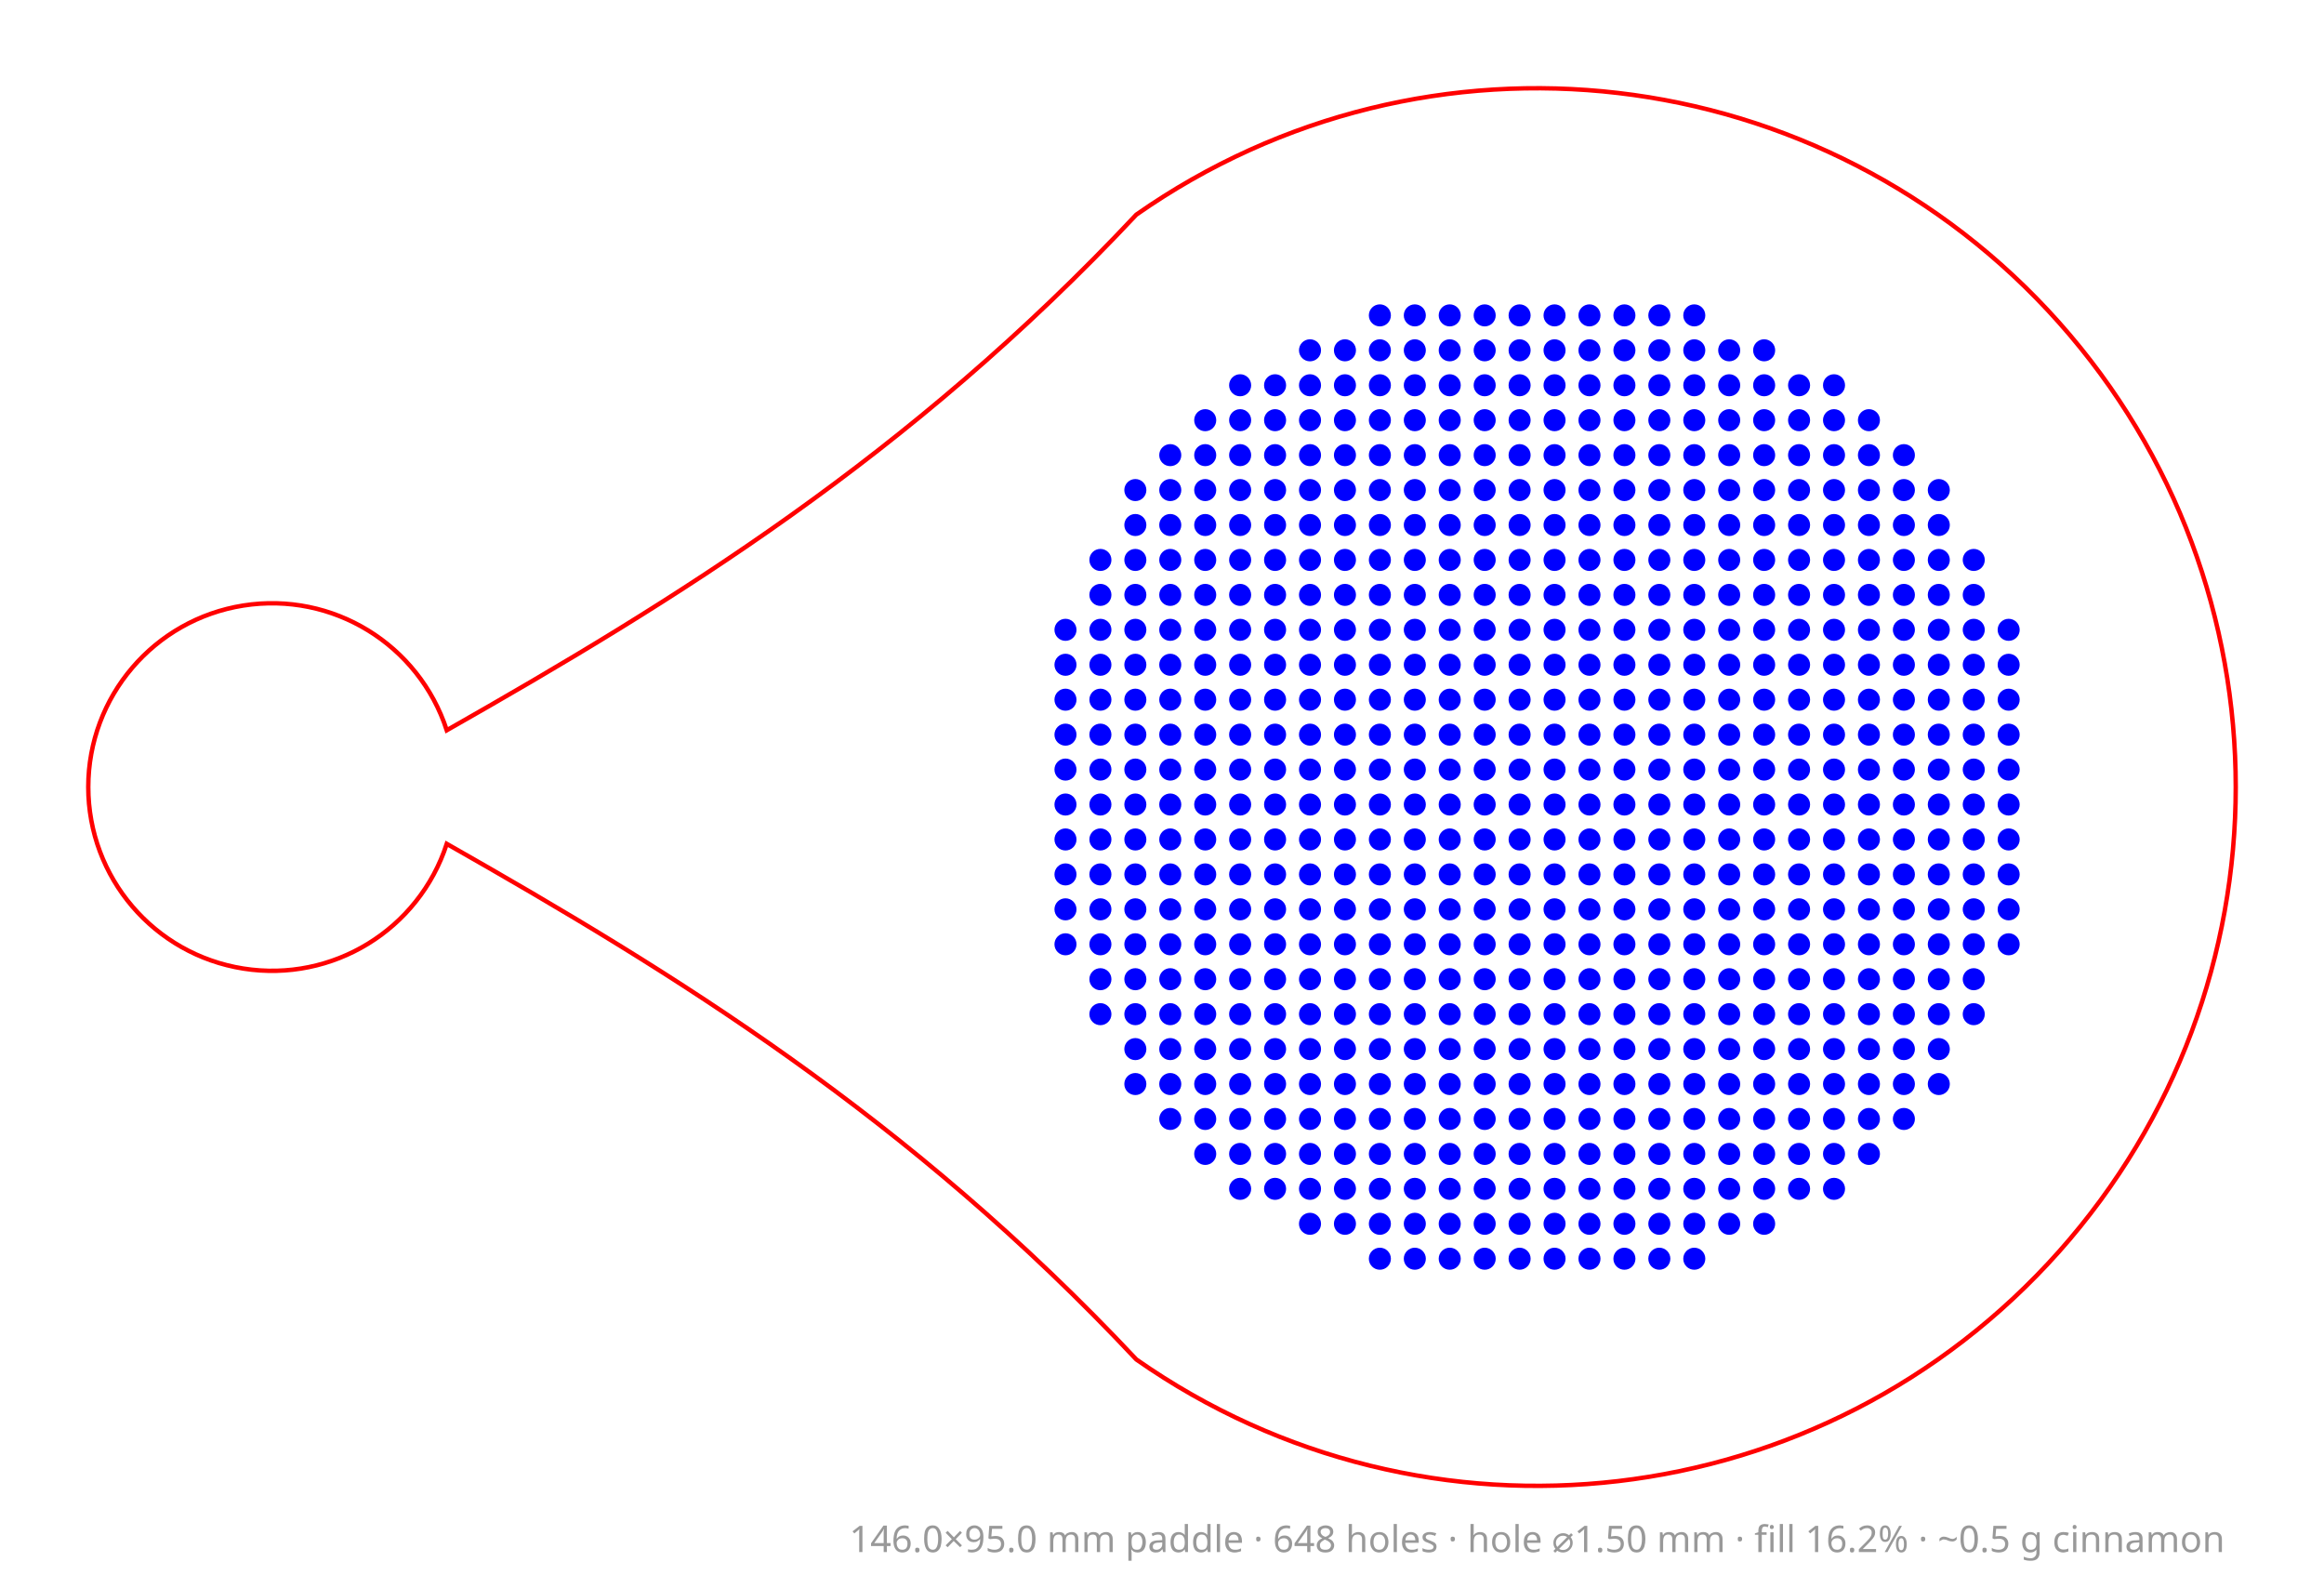
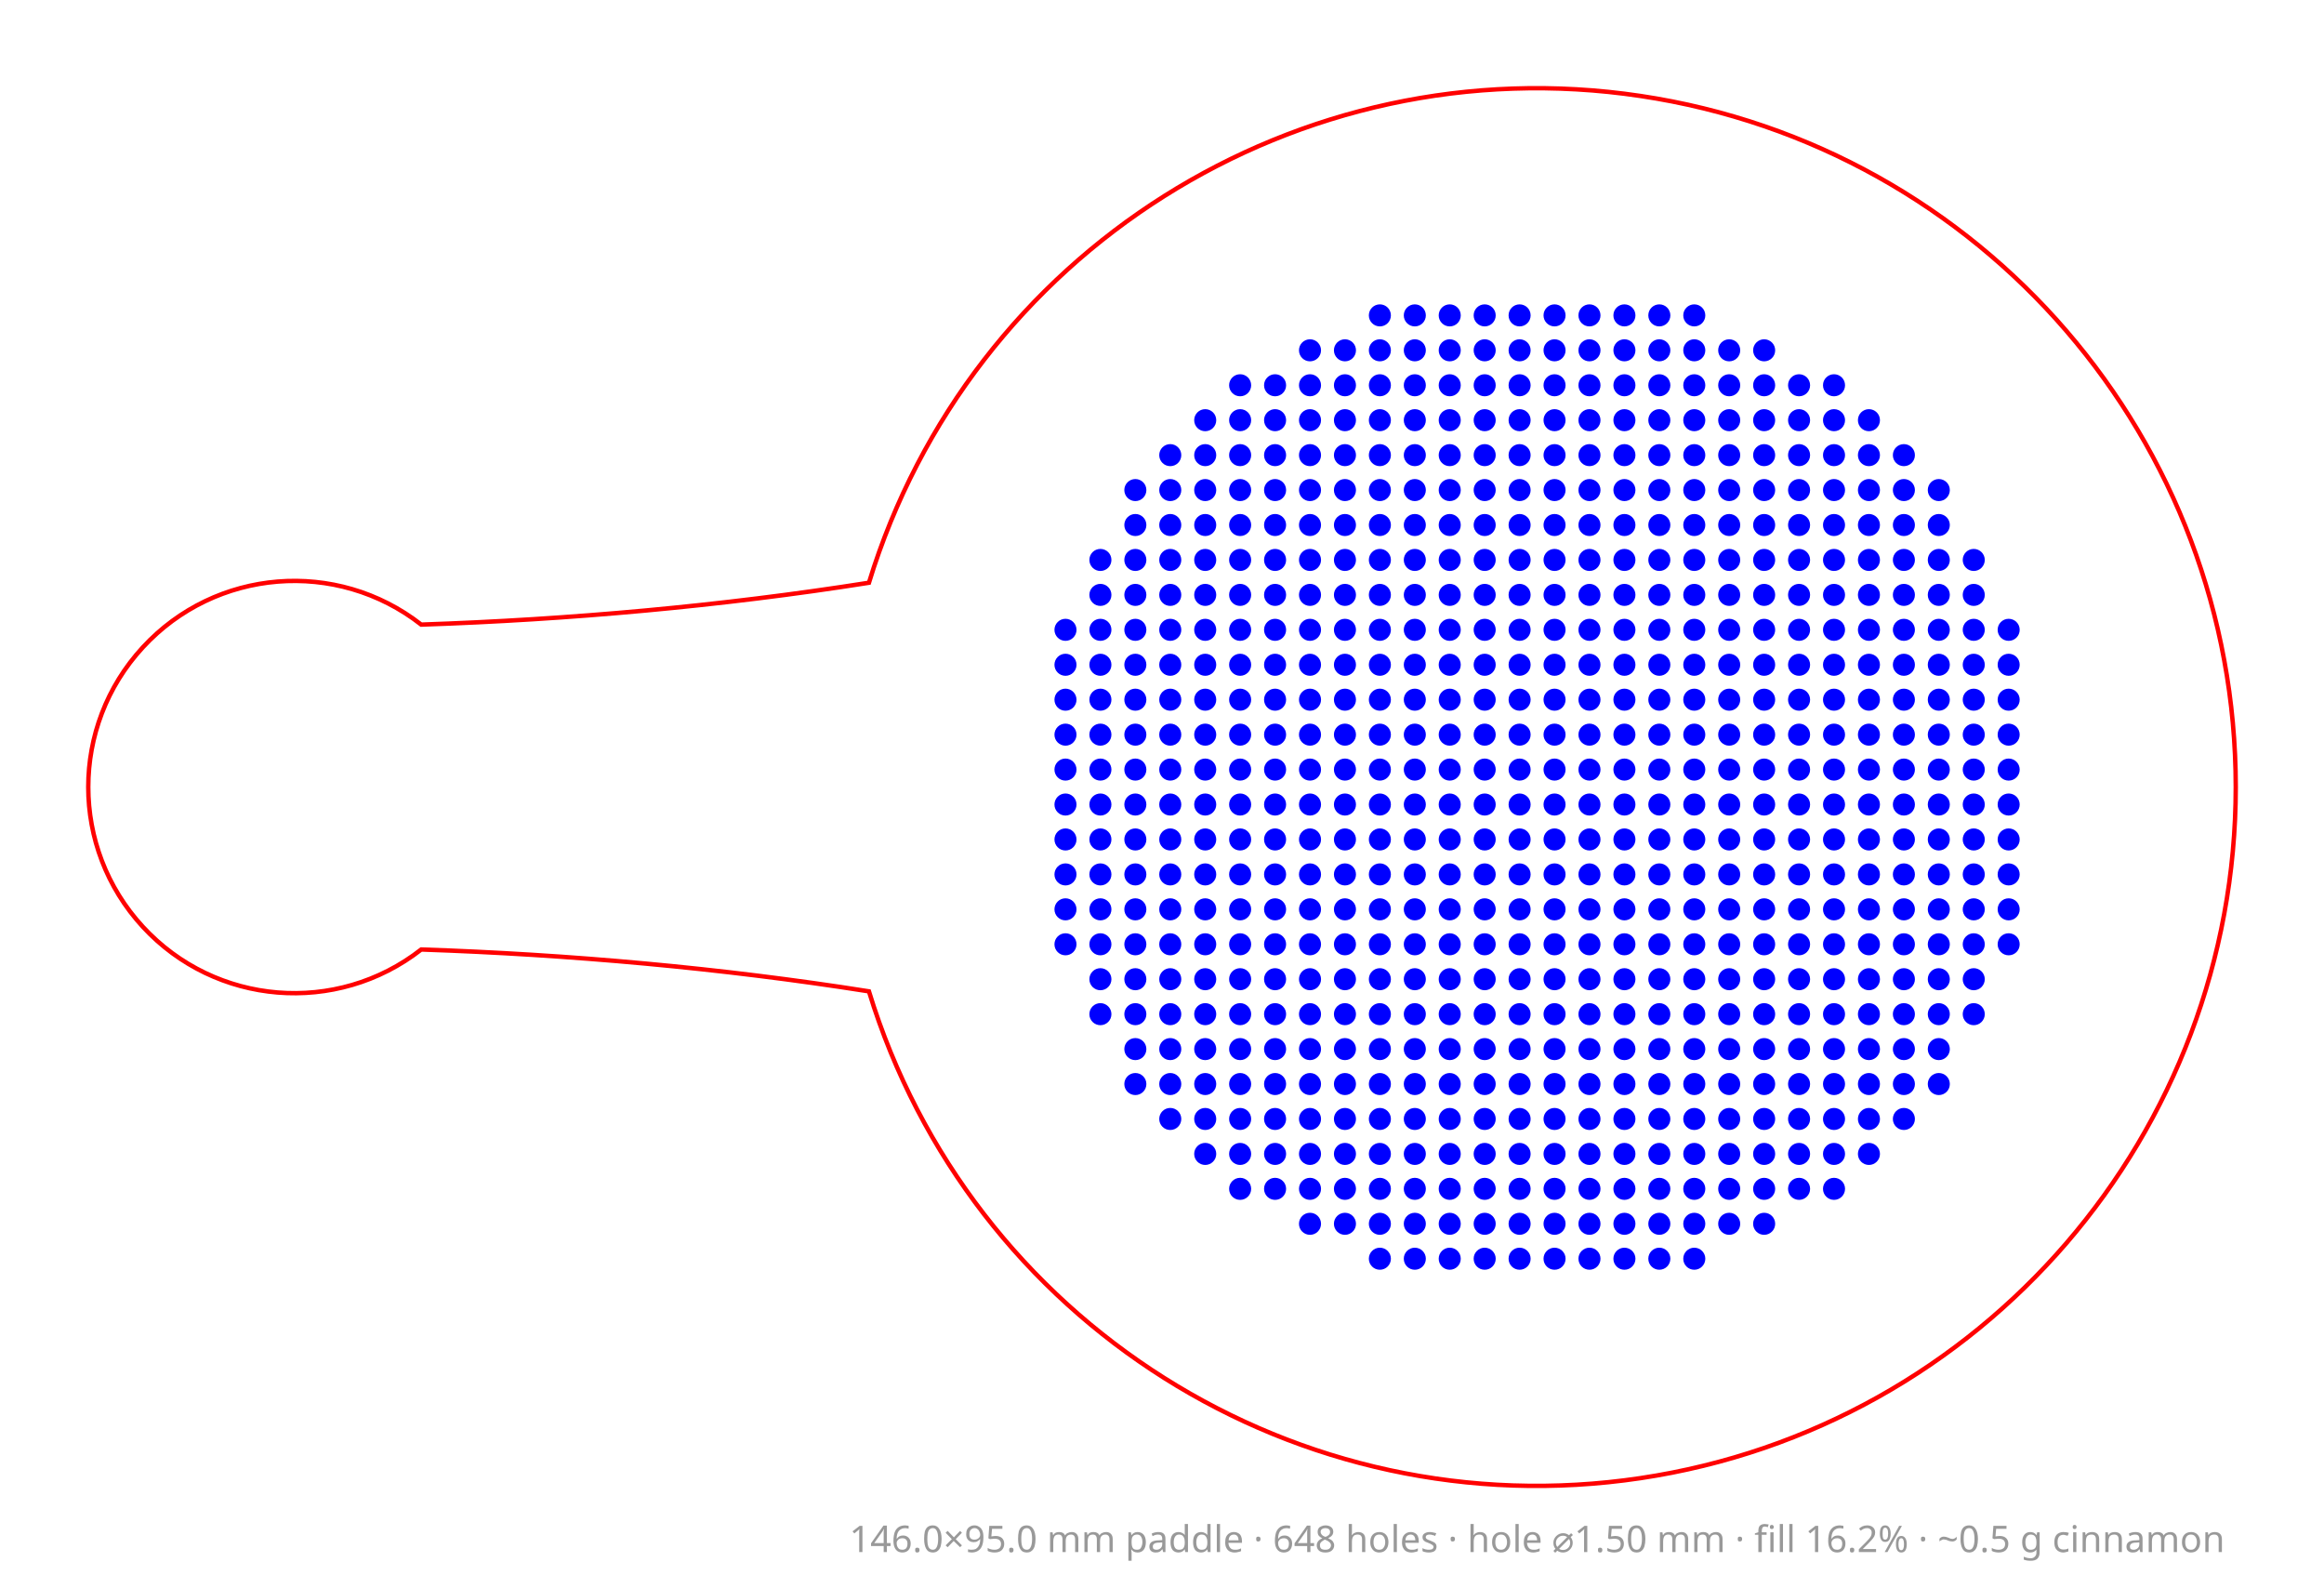
<svg xmlns="http://www.w3.org/2000/svg" width="158.0mm" height="107.0mm" viewBox="0 0 158.0 107.0">
-   <path d="M 30.374 49.640 C 45.844 40.850, 61.784 31.078, 77.255 14.590 A 47.500 47.500 0 1 1 77.255 92.410 C 61.784 75.922, 45.844 66.150, 30.374 57.360 A 12.492 12.492 0 1 1 30.374 49.640 Z" fill="none" stroke="#ff0000" stroke-width="0.3" />
+   <path d="M 28.639 42.458 C 38.683 42.118, 49.032 41.199, 59.076 39.612 A 47.500 47.500 0 1 1 59.076 67.388 C 49.032 65.801, 38.683 64.882, 28.639 64.542 A 14.012 14.012 0 1 1 28.639 42.458 Z" fill="none" stroke="#ff0000" stroke-width="0.3" />
  <g fill="#0000ff" stroke="none">
    <circle cx="93.812" cy="21.438" r="0.75" />
    <circle cx="96.188" cy="21.438" r="0.75" />
    <circle cx="98.562" cy="21.438" r="0.75" />
    <circle cx="100.938" cy="21.438" r="0.75" />
    <circle cx="103.312" cy="21.438" r="0.75" />
    <circle cx="105.688" cy="21.438" r="0.75" />
    <circle cx="108.062" cy="21.438" r="0.75" />
    <circle cx="110.438" cy="21.438" r="0.75" />
    <circle cx="112.812" cy="21.438" r="0.75" />
    <circle cx="115.188" cy="21.438" r="0.75" />
    <circle cx="89.062" cy="23.812" r="0.75" />
    <circle cx="91.438" cy="23.812" r="0.75" />
    <circle cx="93.812" cy="23.812" r="0.75" />
    <circle cx="96.188" cy="23.812" r="0.75" />
    <circle cx="98.562" cy="23.812" r="0.75" />
    <circle cx="100.938" cy="23.812" r="0.75" />
    <circle cx="103.312" cy="23.812" r="0.75" />
    <circle cx="105.688" cy="23.812" r="0.75" />
    <circle cx="108.062" cy="23.812" r="0.75" />
    <circle cx="110.438" cy="23.812" r="0.75" />
    <circle cx="112.812" cy="23.812" r="0.75" />
    <circle cx="115.188" cy="23.812" r="0.75" />
    <circle cx="117.562" cy="23.812" r="0.75" />
    <circle cx="119.938" cy="23.812" r="0.75" />
    <circle cx="84.312" cy="26.188" r="0.75" />
    <circle cx="86.688" cy="26.188" r="0.75" />
    <circle cx="89.062" cy="26.188" r="0.75" />
    <circle cx="91.438" cy="26.188" r="0.75" />
    <circle cx="93.812" cy="26.188" r="0.75" />
    <circle cx="96.188" cy="26.188" r="0.75" />
    <circle cx="98.562" cy="26.188" r="0.75" />
    <circle cx="100.938" cy="26.188" r="0.75" />
    <circle cx="103.312" cy="26.188" r="0.75" />
    <circle cx="105.688" cy="26.188" r="0.75" />
    <circle cx="108.062" cy="26.188" r="0.75" />
    <circle cx="110.438" cy="26.188" r="0.75" />
    <circle cx="112.812" cy="26.188" r="0.75" />
    <circle cx="115.188" cy="26.188" r="0.75" />
    <circle cx="117.562" cy="26.188" r="0.75" />
    <circle cx="119.938" cy="26.188" r="0.75" />
    <circle cx="122.312" cy="26.188" r="0.75" />
    <circle cx="124.688" cy="26.188" r="0.75" />
    <circle cx="81.938" cy="28.562" r="0.75" />
    <circle cx="84.312" cy="28.562" r="0.75" />
    <circle cx="86.688" cy="28.562" r="0.75" />
    <circle cx="89.062" cy="28.562" r="0.75" />
    <circle cx="91.438" cy="28.562" r="0.75" />
    <circle cx="93.812" cy="28.562" r="0.75" />
    <circle cx="96.188" cy="28.562" r="0.75" />
    <circle cx="98.562" cy="28.562" r="0.75" />
    <circle cx="100.938" cy="28.562" r="0.75" />
    <circle cx="103.312" cy="28.562" r="0.75" />
    <circle cx="105.688" cy="28.562" r="0.75" />
    <circle cx="108.062" cy="28.562" r="0.75" />
    <circle cx="110.438" cy="28.562" r="0.75" />
    <circle cx="112.812" cy="28.562" r="0.75" />
    <circle cx="115.188" cy="28.562" r="0.75" />
    <circle cx="117.562" cy="28.562" r="0.75" />
    <circle cx="119.938" cy="28.562" r="0.75" />
    <circle cx="122.312" cy="28.562" r="0.75" />
    <circle cx="124.688" cy="28.562" r="0.75" />
    <circle cx="127.062" cy="28.562" r="0.75" />
    <circle cx="79.562" cy="30.938" r="0.75" />
    <circle cx="81.938" cy="30.938" r="0.75" />
    <circle cx="84.312" cy="30.938" r="0.75" />
    <circle cx="86.688" cy="30.938" r="0.75" />
    <circle cx="89.062" cy="30.938" r="0.75" />
    <circle cx="91.438" cy="30.938" r="0.75" />
    <circle cx="93.812" cy="30.938" r="0.75" />
    <circle cx="96.188" cy="30.938" r="0.75" />
    <circle cx="98.562" cy="30.938" r="0.75" />
    <circle cx="100.938" cy="30.938" r="0.75" />
    <circle cx="103.312" cy="30.938" r="0.75" />
    <circle cx="105.688" cy="30.938" r="0.75" />
    <circle cx="108.062" cy="30.938" r="0.75" />
    <circle cx="110.438" cy="30.938" r="0.75" />
    <circle cx="112.812" cy="30.938" r="0.75" />
    <circle cx="115.188" cy="30.938" r="0.75" />
    <circle cx="117.562" cy="30.938" r="0.75" />
    <circle cx="119.938" cy="30.938" r="0.75" />
    <circle cx="122.312" cy="30.938" r="0.75" />
    <circle cx="124.688" cy="30.938" r="0.75" />
    <circle cx="127.062" cy="30.938" r="0.75" />
    <circle cx="129.438" cy="30.938" r="0.75" />
    <circle cx="77.188" cy="33.312" r="0.75" />
    <circle cx="79.562" cy="33.312" r="0.75" />
    <circle cx="81.938" cy="33.312" r="0.75" />
    <circle cx="84.312" cy="33.312" r="0.75" />
    <circle cx="86.688" cy="33.312" r="0.75" />
    <circle cx="89.062" cy="33.312" r="0.75" />
    <circle cx="91.438" cy="33.312" r="0.75" />
    <circle cx="93.812" cy="33.312" r="0.75" />
    <circle cx="96.188" cy="33.312" r="0.75" />
    <circle cx="98.562" cy="33.312" r="0.75" />
    <circle cx="100.938" cy="33.312" r="0.75" />
    <circle cx="103.312" cy="33.312" r="0.75" />
    <circle cx="105.688" cy="33.312" r="0.75" />
    <circle cx="108.062" cy="33.312" r="0.75" />
    <circle cx="110.438" cy="33.312" r="0.75" />
    <circle cx="112.812" cy="33.312" r="0.75" />
    <circle cx="115.188" cy="33.312" r="0.75" />
    <circle cx="117.562" cy="33.312" r="0.75" />
    <circle cx="119.938" cy="33.312" r="0.75" />
    <circle cx="122.312" cy="33.312" r="0.75" />
    <circle cx="124.688" cy="33.312" r="0.75" />
    <circle cx="127.062" cy="33.312" r="0.75" />
    <circle cx="129.438" cy="33.312" r="0.75" />
    <circle cx="131.812" cy="33.312" r="0.75" />
    <circle cx="77.188" cy="35.688" r="0.75" />
    <circle cx="79.562" cy="35.688" r="0.75" />
    <circle cx="81.938" cy="35.688" r="0.75" />
    <circle cx="84.312" cy="35.688" r="0.75" />
    <circle cx="86.688" cy="35.688" r="0.75" />
    <circle cx="89.062" cy="35.688" r="0.75" />
    <circle cx="91.438" cy="35.688" r="0.75" />
    <circle cx="93.812" cy="35.688" r="0.75" />
    <circle cx="96.188" cy="35.688" r="0.75" />
    <circle cx="98.562" cy="35.688" r="0.75" />
    <circle cx="100.938" cy="35.688" r="0.75" />
    <circle cx="103.312" cy="35.688" r="0.75" />
    <circle cx="105.688" cy="35.688" r="0.75" />
    <circle cx="108.062" cy="35.688" r="0.75" />
    <circle cx="110.438" cy="35.688" r="0.75" />
    <circle cx="112.812" cy="35.688" r="0.75" />
    <circle cx="115.188" cy="35.688" r="0.75" />
    <circle cx="117.562" cy="35.688" r="0.75" />
    <circle cx="119.938" cy="35.688" r="0.75" />
    <circle cx="122.312" cy="35.688" r="0.75" />
    <circle cx="124.688" cy="35.688" r="0.75" />
    <circle cx="127.062" cy="35.688" r="0.75" />
    <circle cx="129.438" cy="35.688" r="0.75" />
    <circle cx="131.812" cy="35.688" r="0.75" />
    <circle cx="74.812" cy="38.062" r="0.75" />
    <circle cx="77.188" cy="38.062" r="0.75" />
    <circle cx="79.562" cy="38.062" r="0.75" />
    <circle cx="81.938" cy="38.062" r="0.75" />
    <circle cx="84.312" cy="38.062" r="0.75" />
    <circle cx="86.688" cy="38.062" r="0.75" />
    <circle cx="89.062" cy="38.062" r="0.75" />
    <circle cx="91.438" cy="38.062" r="0.75" />
    <circle cx="93.812" cy="38.062" r="0.75" />
    <circle cx="96.188" cy="38.062" r="0.75" />
    <circle cx="98.562" cy="38.062" r="0.75" />
    <circle cx="100.938" cy="38.062" r="0.75" />
    <circle cx="103.312" cy="38.062" r="0.75" />
    <circle cx="105.688" cy="38.062" r="0.75" />
    <circle cx="108.062" cy="38.062" r="0.75" />
    <circle cx="110.438" cy="38.062" r="0.75" />
    <circle cx="112.812" cy="38.062" r="0.75" />
    <circle cx="115.188" cy="38.062" r="0.75" />
    <circle cx="117.562" cy="38.062" r="0.75" />
    <circle cx="119.938" cy="38.062" r="0.75" />
    <circle cx="122.312" cy="38.062" r="0.75" />
    <circle cx="124.688" cy="38.062" r="0.75" />
    <circle cx="127.062" cy="38.062" r="0.75" />
    <circle cx="129.438" cy="38.062" r="0.75" />
    <circle cx="131.812" cy="38.062" r="0.75" />
    <circle cx="134.188" cy="38.062" r="0.75" />
    <circle cx="74.812" cy="40.438" r="0.75" />
    <circle cx="77.188" cy="40.438" r="0.75" />
    <circle cx="79.562" cy="40.438" r="0.75" />
    <circle cx="81.938" cy="40.438" r="0.75" />
    <circle cx="84.312" cy="40.438" r="0.75" />
    <circle cx="86.688" cy="40.438" r="0.75" />
    <circle cx="89.062" cy="40.438" r="0.75" />
    <circle cx="91.438" cy="40.438" r="0.75" />
    <circle cx="93.812" cy="40.438" r="0.75" />
    <circle cx="96.188" cy="40.438" r="0.75" />
    <circle cx="98.562" cy="40.438" r="0.75" />
    <circle cx="100.938" cy="40.438" r="0.75" />
    <circle cx="103.312" cy="40.438" r="0.75" />
    <circle cx="105.688" cy="40.438" r="0.75" />
    <circle cx="108.062" cy="40.438" r="0.75" />
    <circle cx="110.438" cy="40.438" r="0.75" />
    <circle cx="112.812" cy="40.438" r="0.75" />
    <circle cx="115.188" cy="40.438" r="0.75" />
    <circle cx="117.562" cy="40.438" r="0.75" />
    <circle cx="119.938" cy="40.438" r="0.75" />
    <circle cx="122.312" cy="40.438" r="0.75" />
    <circle cx="124.688" cy="40.438" r="0.75" />
    <circle cx="127.062" cy="40.438" r="0.75" />
    <circle cx="129.438" cy="40.438" r="0.75" />
    <circle cx="131.812" cy="40.438" r="0.75" />
    <circle cx="134.188" cy="40.438" r="0.75" />
    <circle cx="72.438" cy="42.812" r="0.75" />
    <circle cx="74.812" cy="42.812" r="0.75" />
    <circle cx="77.188" cy="42.812" r="0.75" />
    <circle cx="79.562" cy="42.812" r="0.75" />
    <circle cx="81.938" cy="42.812" r="0.75" />
    <circle cx="84.312" cy="42.812" r="0.75" />
    <circle cx="86.688" cy="42.812" r="0.75" />
    <circle cx="89.062" cy="42.812" r="0.75" />
    <circle cx="91.438" cy="42.812" r="0.75" />
    <circle cx="93.812" cy="42.812" r="0.75" />
    <circle cx="96.188" cy="42.812" r="0.75" />
    <circle cx="98.562" cy="42.812" r="0.75" />
    <circle cx="100.938" cy="42.812" r="0.75" />
    <circle cx="103.312" cy="42.812" r="0.75" />
    <circle cx="105.688" cy="42.812" r="0.75" />
    <circle cx="108.062" cy="42.812" r="0.75" />
    <circle cx="110.438" cy="42.812" r="0.75" />
    <circle cx="112.812" cy="42.812" r="0.75" />
    <circle cx="115.188" cy="42.812" r="0.75" />
    <circle cx="117.562" cy="42.812" r="0.75" />
    <circle cx="119.938" cy="42.812" r="0.75" />
    <circle cx="122.312" cy="42.812" r="0.75" />
    <circle cx="124.688" cy="42.812" r="0.75" />
    <circle cx="127.062" cy="42.812" r="0.75" />
    <circle cx="129.438" cy="42.812" r="0.75" />
    <circle cx="131.812" cy="42.812" r="0.75" />
    <circle cx="134.188" cy="42.812" r="0.75" />
    <circle cx="136.562" cy="42.812" r="0.75" />
    <circle cx="72.438" cy="45.188" r="0.75" />
    <circle cx="74.812" cy="45.188" r="0.75" />
    <circle cx="77.188" cy="45.188" r="0.75" />
    <circle cx="79.562" cy="45.188" r="0.75" />
    <circle cx="81.938" cy="45.188" r="0.75" />
    <circle cx="84.312" cy="45.188" r="0.75" />
    <circle cx="86.688" cy="45.188" r="0.75" />
    <circle cx="89.062" cy="45.188" r="0.75" />
    <circle cx="91.438" cy="45.188" r="0.75" />
    <circle cx="93.812" cy="45.188" r="0.75" />
    <circle cx="96.188" cy="45.188" r="0.75" />
    <circle cx="98.562" cy="45.188" r="0.75" />
    <circle cx="100.938" cy="45.188" r="0.75" />
    <circle cx="103.312" cy="45.188" r="0.75" />
    <circle cx="105.688" cy="45.188" r="0.75" />
    <circle cx="108.062" cy="45.188" r="0.75" />
    <circle cx="110.438" cy="45.188" r="0.75" />
    <circle cx="112.812" cy="45.188" r="0.75" />
    <circle cx="115.188" cy="45.188" r="0.75" />
    <circle cx="117.562" cy="45.188" r="0.75" />
    <circle cx="119.938" cy="45.188" r="0.75" />
    <circle cx="122.312" cy="45.188" r="0.75" />
    <circle cx="124.688" cy="45.188" r="0.75" />
    <circle cx="127.062" cy="45.188" r="0.75" />
    <circle cx="129.438" cy="45.188" r="0.75" />
    <circle cx="131.812" cy="45.188" r="0.75" />
    <circle cx="134.188" cy="45.188" r="0.75" />
    <circle cx="136.562" cy="45.188" r="0.75" />
    <circle cx="72.438" cy="47.562" r="0.75" />
    <circle cx="74.812" cy="47.562" r="0.75" />
    <circle cx="77.188" cy="47.562" r="0.75" />
    <circle cx="79.562" cy="47.562" r="0.75" />
    <circle cx="81.938" cy="47.562" r="0.75" />
    <circle cx="84.312" cy="47.562" r="0.75" />
    <circle cx="86.688" cy="47.562" r="0.75" />
    <circle cx="89.062" cy="47.562" r="0.75" />
    <circle cx="91.438" cy="47.562" r="0.75" />
    <circle cx="93.812" cy="47.562" r="0.75" />
    <circle cx="96.188" cy="47.562" r="0.75" />
    <circle cx="98.562" cy="47.562" r="0.75" />
    <circle cx="100.938" cy="47.562" r="0.75" />
    <circle cx="103.312" cy="47.562" r="0.75" />
    <circle cx="105.688" cy="47.562" r="0.75" />
    <circle cx="108.062" cy="47.562" r="0.75" />
    <circle cx="110.438" cy="47.562" r="0.75" />
    <circle cx="112.812" cy="47.562" r="0.75" />
    <circle cx="115.188" cy="47.562" r="0.75" />
    <circle cx="117.562" cy="47.562" r="0.75" />
    <circle cx="119.938" cy="47.562" r="0.75" />
    <circle cx="122.312" cy="47.562" r="0.75" />
    <circle cx="124.688" cy="47.562" r="0.75" />
    <circle cx="127.062" cy="47.562" r="0.75" />
    <circle cx="129.438" cy="47.562" r="0.75" />
    <circle cx="131.812" cy="47.562" r="0.75" />
    <circle cx="134.188" cy="47.562" r="0.75" />
    <circle cx="136.562" cy="47.562" r="0.75" />
    <circle cx="72.438" cy="49.938" r="0.75" />
    <circle cx="74.812" cy="49.938" r="0.75" />
    <circle cx="77.188" cy="49.938" r="0.75" />
    <circle cx="79.562" cy="49.938" r="0.75" />
    <circle cx="81.938" cy="49.938" r="0.75" />
    <circle cx="84.312" cy="49.938" r="0.75" />
    <circle cx="86.688" cy="49.938" r="0.75" />
    <circle cx="89.062" cy="49.938" r="0.75" />
    <circle cx="91.438" cy="49.938" r="0.75" />
    <circle cx="93.812" cy="49.938" r="0.75" />
    <circle cx="96.188" cy="49.938" r="0.75" />
    <circle cx="98.562" cy="49.938" r="0.75" />
    <circle cx="100.938" cy="49.938" r="0.75" />
    <circle cx="103.312" cy="49.938" r="0.75" />
    <circle cx="105.688" cy="49.938" r="0.75" />
    <circle cx="108.062" cy="49.938" r="0.75" />
    <circle cx="110.438" cy="49.938" r="0.75" />
    <circle cx="112.812" cy="49.938" r="0.75" />
    <circle cx="115.188" cy="49.938" r="0.75" />
    <circle cx="117.562" cy="49.938" r="0.75" />
    <circle cx="119.938" cy="49.938" r="0.75" />
    <circle cx="122.312" cy="49.938" r="0.75" />
    <circle cx="124.688" cy="49.938" r="0.75" />
    <circle cx="127.062" cy="49.938" r="0.75" />
    <circle cx="129.438" cy="49.938" r="0.75" />
    <circle cx="131.812" cy="49.938" r="0.75" />
    <circle cx="134.188" cy="49.938" r="0.75" />
    <circle cx="136.562" cy="49.938" r="0.75" />
    <circle cx="72.438" cy="52.312" r="0.75" />
    <circle cx="74.812" cy="52.312" r="0.75" />
    <circle cx="77.188" cy="52.312" r="0.75" />
    <circle cx="79.562" cy="52.312" r="0.75" />
    <circle cx="81.938" cy="52.312" r="0.75" />
    <circle cx="84.312" cy="52.312" r="0.75" />
    <circle cx="86.688" cy="52.312" r="0.75" />
    <circle cx="89.062" cy="52.312" r="0.75" />
    <circle cx="91.438" cy="52.312" r="0.75" />
    <circle cx="93.812" cy="52.312" r="0.75" />
    <circle cx="96.188" cy="52.312" r="0.75" />
    <circle cx="98.562" cy="52.312" r="0.75" />
    <circle cx="100.938" cy="52.312" r="0.75" />
    <circle cx="103.312" cy="52.312" r="0.75" />
    <circle cx="105.688" cy="52.312" r="0.75" />
    <circle cx="108.062" cy="52.312" r="0.75" />
    <circle cx="110.438" cy="52.312" r="0.75" />
    <circle cx="112.812" cy="52.312" r="0.75" />
    <circle cx="115.188" cy="52.312" r="0.75" />
    <circle cx="117.562" cy="52.312" r="0.75" />
    <circle cx="119.938" cy="52.312" r="0.75" />
    <circle cx="122.312" cy="52.312" r="0.75" />
    <circle cx="124.688" cy="52.312" r="0.75" />
    <circle cx="127.062" cy="52.312" r="0.75" />
    <circle cx="129.438" cy="52.312" r="0.75" />
    <circle cx="131.812" cy="52.312" r="0.75" />
    <circle cx="134.188" cy="52.312" r="0.75" />
    <circle cx="136.562" cy="52.312" r="0.75" />
    <circle cx="72.438" cy="54.688" r="0.75" />
    <circle cx="74.812" cy="54.688" r="0.75" />
    <circle cx="77.188" cy="54.688" r="0.75" />
    <circle cx="79.562" cy="54.688" r="0.75" />
    <circle cx="81.938" cy="54.688" r="0.75" />
    <circle cx="84.312" cy="54.688" r="0.75" />
    <circle cx="86.688" cy="54.688" r="0.75" />
    <circle cx="89.062" cy="54.688" r="0.75" />
    <circle cx="91.438" cy="54.688" r="0.75" />
    <circle cx="93.812" cy="54.688" r="0.75" />
    <circle cx="96.188" cy="54.688" r="0.75" />
    <circle cx="98.562" cy="54.688" r="0.75" />
    <circle cx="100.938" cy="54.688" r="0.75" />
    <circle cx="103.312" cy="54.688" r="0.75" />
    <circle cx="105.688" cy="54.688" r="0.75" />
    <circle cx="108.062" cy="54.688" r="0.75" />
    <circle cx="110.438" cy="54.688" r="0.75" />
    <circle cx="112.812" cy="54.688" r="0.75" />
    <circle cx="115.188" cy="54.688" r="0.75" />
    <circle cx="117.562" cy="54.688" r="0.75" />
    <circle cx="119.938" cy="54.688" r="0.75" />
    <circle cx="122.312" cy="54.688" r="0.75" />
    <circle cx="124.688" cy="54.688" r="0.75" />
    <circle cx="127.062" cy="54.688" r="0.75" />
    <circle cx="129.438" cy="54.688" r="0.75" />
    <circle cx="131.812" cy="54.688" r="0.75" />
    <circle cx="134.188" cy="54.688" r="0.75" />
    <circle cx="136.562" cy="54.688" r="0.75" />
    <circle cx="72.438" cy="57.062" r="0.75" />
    <circle cx="74.812" cy="57.062" r="0.75" />
    <circle cx="77.188" cy="57.062" r="0.75" />
    <circle cx="79.562" cy="57.062" r="0.75" />
    <circle cx="81.938" cy="57.062" r="0.75" />
    <circle cx="84.312" cy="57.062" r="0.75" />
    <circle cx="86.688" cy="57.062" r="0.75" />
    <circle cx="89.062" cy="57.062" r="0.75" />
    <circle cx="91.438" cy="57.062" r="0.75" />
    <circle cx="93.812" cy="57.062" r="0.75" />
    <circle cx="96.188" cy="57.062" r="0.75" />
    <circle cx="98.562" cy="57.062" r="0.75" />
    <circle cx="100.938" cy="57.062" r="0.75" />
    <circle cx="103.312" cy="57.062" r="0.75" />
    <circle cx="105.688" cy="57.062" r="0.75" />
    <circle cx="108.062" cy="57.062" r="0.75" />
    <circle cx="110.438" cy="57.062" r="0.75" />
    <circle cx="112.812" cy="57.062" r="0.75" />
    <circle cx="115.188" cy="57.062" r="0.75" />
    <circle cx="117.562" cy="57.062" r="0.75" />
    <circle cx="119.938" cy="57.062" r="0.75" />
    <circle cx="122.312" cy="57.062" r="0.75" />
    <circle cx="124.688" cy="57.062" r="0.75" />
    <circle cx="127.062" cy="57.062" r="0.75" />
    <circle cx="129.438" cy="57.062" r="0.75" />
    <circle cx="131.812" cy="57.062" r="0.75" />
    <circle cx="134.188" cy="57.062" r="0.75" />
    <circle cx="136.562" cy="57.062" r="0.75" />
    <circle cx="72.438" cy="59.438" r="0.75" />
    <circle cx="74.812" cy="59.438" r="0.75" />
    <circle cx="77.188" cy="59.438" r="0.75" />
    <circle cx="79.562" cy="59.438" r="0.75" />
    <circle cx="81.938" cy="59.438" r="0.75" />
    <circle cx="84.312" cy="59.438" r="0.75" />
    <circle cx="86.688" cy="59.438" r="0.75" />
    <circle cx="89.062" cy="59.438" r="0.75" />
    <circle cx="91.438" cy="59.438" r="0.75" />
    <circle cx="93.812" cy="59.438" r="0.75" />
    <circle cx="96.188" cy="59.438" r="0.75" />
    <circle cx="98.562" cy="59.438" r="0.75" />
    <circle cx="100.938" cy="59.438" r="0.75" />
    <circle cx="103.312" cy="59.438" r="0.75" />
    <circle cx="105.688" cy="59.438" r="0.75" />
    <circle cx="108.062" cy="59.438" r="0.75" />
    <circle cx="110.438" cy="59.438" r="0.75" />
    <circle cx="112.812" cy="59.438" r="0.75" />
    <circle cx="115.188" cy="59.438" r="0.75" />
    <circle cx="117.562" cy="59.438" r="0.75" />
    <circle cx="119.938" cy="59.438" r="0.75" />
    <circle cx="122.312" cy="59.438" r="0.75" />
    <circle cx="124.688" cy="59.438" r="0.75" />
    <circle cx="127.062" cy="59.438" r="0.75" />
    <circle cx="129.438" cy="59.438" r="0.75" />
    <circle cx="131.812" cy="59.438" r="0.75" />
    <circle cx="134.188" cy="59.438" r="0.75" />
    <circle cx="136.562" cy="59.438" r="0.75" />
    <circle cx="72.438" cy="61.812" r="0.75" />
    <circle cx="74.812" cy="61.812" r="0.75" />
    <circle cx="77.188" cy="61.812" r="0.75" />
    <circle cx="79.562" cy="61.812" r="0.75" />
    <circle cx="81.938" cy="61.812" r="0.75" />
    <circle cx="84.312" cy="61.812" r="0.75" />
    <circle cx="86.688" cy="61.812" r="0.75" />
    <circle cx="89.062" cy="61.812" r="0.75" />
    <circle cx="91.438" cy="61.812" r="0.75" />
    <circle cx="93.812" cy="61.812" r="0.75" />
    <circle cx="96.188" cy="61.812" r="0.75" />
    <circle cx="98.562" cy="61.812" r="0.75" />
    <circle cx="100.938" cy="61.812" r="0.75" />
    <circle cx="103.312" cy="61.812" r="0.75" />
    <circle cx="105.688" cy="61.812" r="0.75" />
    <circle cx="108.062" cy="61.812" r="0.75" />
    <circle cx="110.438" cy="61.812" r="0.75" />
    <circle cx="112.812" cy="61.812" r="0.75" />
    <circle cx="115.188" cy="61.812" r="0.75" />
    <circle cx="117.562" cy="61.812" r="0.75" />
    <circle cx="119.938" cy="61.812" r="0.75" />
    <circle cx="122.312" cy="61.812" r="0.75" />
    <circle cx="124.688" cy="61.812" r="0.75" />
    <circle cx="127.062" cy="61.812" r="0.75" />
    <circle cx="129.438" cy="61.812" r="0.75" />
    <circle cx="131.812" cy="61.812" r="0.75" />
    <circle cx="134.188" cy="61.812" r="0.75" />
    <circle cx="136.562" cy="61.812" r="0.75" />
    <circle cx="72.438" cy="64.188" r="0.75" />
    <circle cx="74.812" cy="64.188" r="0.75" />
    <circle cx="77.188" cy="64.188" r="0.75" />
    <circle cx="79.562" cy="64.188" r="0.75" />
    <circle cx="81.938" cy="64.188" r="0.75" />
    <circle cx="84.312" cy="64.188" r="0.75" />
    <circle cx="86.688" cy="64.188" r="0.75" />
    <circle cx="89.062" cy="64.188" r="0.75" />
    <circle cx="91.438" cy="64.188" r="0.75" />
    <circle cx="93.812" cy="64.188" r="0.75" />
    <circle cx="96.188" cy="64.188" r="0.75" />
    <circle cx="98.562" cy="64.188" r="0.75" />
    <circle cx="100.938" cy="64.188" r="0.75" />
    <circle cx="103.312" cy="64.188" r="0.75" />
    <circle cx="105.688" cy="64.188" r="0.75" />
    <circle cx="108.062" cy="64.188" r="0.75" />
    <circle cx="110.438" cy="64.188" r="0.75" />
    <circle cx="112.812" cy="64.188" r="0.75" />
    <circle cx="115.188" cy="64.188" r="0.75" />
    <circle cx="117.562" cy="64.188" r="0.75" />
    <circle cx="119.938" cy="64.188" r="0.75" />
    <circle cx="122.312" cy="64.188" r="0.75" />
    <circle cx="124.688" cy="64.188" r="0.75" />
    <circle cx="127.062" cy="64.188" r="0.75" />
    <circle cx="129.438" cy="64.188" r="0.75" />
    <circle cx="131.812" cy="64.188" r="0.75" />
    <circle cx="134.188" cy="64.188" r="0.75" />
    <circle cx="136.562" cy="64.188" r="0.75" />
    <circle cx="74.812" cy="66.562" r="0.75" />
    <circle cx="77.188" cy="66.562" r="0.75" />
    <circle cx="79.562" cy="66.562" r="0.75" />
    <circle cx="81.938" cy="66.562" r="0.75" />
    <circle cx="84.312" cy="66.562" r="0.75" />
    <circle cx="86.688" cy="66.562" r="0.75" />
    <circle cx="89.062" cy="66.562" r="0.75" />
    <circle cx="91.438" cy="66.562" r="0.75" />
    <circle cx="93.812" cy="66.562" r="0.75" />
    <circle cx="96.188" cy="66.562" r="0.75" />
    <circle cx="98.562" cy="66.562" r="0.75" />
    <circle cx="100.938" cy="66.562" r="0.75" />
    <circle cx="103.312" cy="66.562" r="0.75" />
    <circle cx="105.688" cy="66.562" r="0.75" />
    <circle cx="108.062" cy="66.562" r="0.75" />
    <circle cx="110.438" cy="66.562" r="0.75" />
    <circle cx="112.812" cy="66.562" r="0.75" />
    <circle cx="115.188" cy="66.562" r="0.75" />
    <circle cx="117.562" cy="66.562" r="0.75" />
    <circle cx="119.938" cy="66.562" r="0.75" />
    <circle cx="122.312" cy="66.562" r="0.75" />
    <circle cx="124.688" cy="66.562" r="0.75" />
    <circle cx="127.062" cy="66.562" r="0.75" />
    <circle cx="129.438" cy="66.562" r="0.75" />
    <circle cx="131.812" cy="66.562" r="0.75" />
    <circle cx="134.188" cy="66.562" r="0.75" />
    <circle cx="74.812" cy="68.938" r="0.75" />
    <circle cx="77.188" cy="68.938" r="0.75" />
    <circle cx="79.562" cy="68.938" r="0.75" />
    <circle cx="81.938" cy="68.938" r="0.75" />
    <circle cx="84.312" cy="68.938" r="0.75" />
    <circle cx="86.688" cy="68.938" r="0.75" />
    <circle cx="89.062" cy="68.938" r="0.75" />
    <circle cx="91.438" cy="68.938" r="0.75" />
    <circle cx="93.812" cy="68.938" r="0.75" />
    <circle cx="96.188" cy="68.938" r="0.75" />
    <circle cx="98.562" cy="68.938" r="0.75" />
    <circle cx="100.938" cy="68.938" r="0.75" />
    <circle cx="103.312" cy="68.938" r="0.75" />
    <circle cx="105.688" cy="68.938" r="0.75" />
    <circle cx="108.062" cy="68.938" r="0.75" />
    <circle cx="110.438" cy="68.938" r="0.75" />
    <circle cx="112.812" cy="68.938" r="0.75" />
    <circle cx="115.188" cy="68.938" r="0.75" />
    <circle cx="117.562" cy="68.938" r="0.75" />
    <circle cx="119.938" cy="68.938" r="0.75" />
    <circle cx="122.312" cy="68.938" r="0.75" />
    <circle cx="124.688" cy="68.938" r="0.75" />
    <circle cx="127.062" cy="68.938" r="0.75" />
    <circle cx="129.438" cy="68.938" r="0.75" />
    <circle cx="131.812" cy="68.938" r="0.75" />
    <circle cx="134.188" cy="68.938" r="0.75" />
    <circle cx="77.188" cy="71.312" r="0.75" />
    <circle cx="79.562" cy="71.312" r="0.75" />
    <circle cx="81.938" cy="71.312" r="0.75" />
    <circle cx="84.312" cy="71.312" r="0.75" />
    <circle cx="86.688" cy="71.312" r="0.75" />
    <circle cx="89.062" cy="71.312" r="0.75" />
    <circle cx="91.438" cy="71.312" r="0.75" />
    <circle cx="93.812" cy="71.312" r="0.75" />
    <circle cx="96.188" cy="71.312" r="0.75" />
    <circle cx="98.562" cy="71.312" r="0.75" />
    <circle cx="100.938" cy="71.312" r="0.75" />
    <circle cx="103.312" cy="71.312" r="0.75" />
    <circle cx="105.688" cy="71.312" r="0.75" />
    <circle cx="108.062" cy="71.312" r="0.75" />
    <circle cx="110.438" cy="71.312" r="0.75" />
    <circle cx="112.812" cy="71.312" r="0.75" />
    <circle cx="115.188" cy="71.312" r="0.75" />
    <circle cx="117.562" cy="71.312" r="0.75" />
    <circle cx="119.938" cy="71.312" r="0.75" />
    <circle cx="122.312" cy="71.312" r="0.75" />
    <circle cx="124.688" cy="71.312" r="0.75" />
    <circle cx="127.062" cy="71.312" r="0.75" />
    <circle cx="129.438" cy="71.312" r="0.75" />
    <circle cx="131.812" cy="71.312" r="0.75" />
    <circle cx="77.188" cy="73.688" r="0.75" />
    <circle cx="79.562" cy="73.688" r="0.75" />
    <circle cx="81.938" cy="73.688" r="0.75" />
    <circle cx="84.312" cy="73.688" r="0.75" />
    <circle cx="86.688" cy="73.688" r="0.75" />
    <circle cx="89.062" cy="73.688" r="0.75" />
    <circle cx="91.438" cy="73.688" r="0.75" />
    <circle cx="93.812" cy="73.688" r="0.75" />
    <circle cx="96.188" cy="73.688" r="0.75" />
    <circle cx="98.562" cy="73.688" r="0.75" />
    <circle cx="100.938" cy="73.688" r="0.75" />
    <circle cx="103.312" cy="73.688" r="0.75" />
    <circle cx="105.688" cy="73.688" r="0.75" />
    <circle cx="108.062" cy="73.688" r="0.75" />
    <circle cx="110.438" cy="73.688" r="0.75" />
    <circle cx="112.812" cy="73.688" r="0.75" />
    <circle cx="115.188" cy="73.688" r="0.75" />
    <circle cx="117.562" cy="73.688" r="0.75" />
    <circle cx="119.938" cy="73.688" r="0.75" />
    <circle cx="122.312" cy="73.688" r="0.75" />
    <circle cx="124.688" cy="73.688" r="0.75" />
    <circle cx="127.062" cy="73.688" r="0.75" />
    <circle cx="129.438" cy="73.688" r="0.75" />
    <circle cx="131.812" cy="73.688" r="0.75" />
    <circle cx="79.562" cy="76.062" r="0.75" />
    <circle cx="81.938" cy="76.062" r="0.75" />
    <circle cx="84.312" cy="76.062" r="0.75" />
    <circle cx="86.688" cy="76.062" r="0.75" />
    <circle cx="89.062" cy="76.062" r="0.75" />
    <circle cx="91.438" cy="76.062" r="0.75" />
    <circle cx="93.812" cy="76.062" r="0.75" />
    <circle cx="96.188" cy="76.062" r="0.75" />
    <circle cx="98.562" cy="76.062" r="0.75" />
    <circle cx="100.938" cy="76.062" r="0.75" />
    <circle cx="103.312" cy="76.062" r="0.75" />
    <circle cx="105.688" cy="76.062" r="0.75" />
    <circle cx="108.062" cy="76.062" r="0.75" />
    <circle cx="110.438" cy="76.062" r="0.75" />
    <circle cx="112.812" cy="76.062" r="0.75" />
    <circle cx="115.188" cy="76.062" r="0.75" />
    <circle cx="117.562" cy="76.062" r="0.75" />
    <circle cx="119.938" cy="76.062" r="0.75" />
    <circle cx="122.312" cy="76.062" r="0.75" />
    <circle cx="124.688" cy="76.062" r="0.75" />
    <circle cx="127.062" cy="76.062" r="0.75" />
    <circle cx="129.438" cy="76.062" r="0.75" />
    <circle cx="81.938" cy="78.438" r="0.75" />
    <circle cx="84.312" cy="78.438" r="0.75" />
    <circle cx="86.688" cy="78.438" r="0.75" />
    <circle cx="89.062" cy="78.438" r="0.75" />
    <circle cx="91.438" cy="78.438" r="0.75" />
    <circle cx="93.812" cy="78.438" r="0.75" />
    <circle cx="96.188" cy="78.438" r="0.75" />
    <circle cx="98.562" cy="78.438" r="0.75" />
    <circle cx="100.938" cy="78.438" r="0.75" />
    <circle cx="103.312" cy="78.438" r="0.75" />
    <circle cx="105.688" cy="78.438" r="0.75" />
    <circle cx="108.062" cy="78.438" r="0.75" />
    <circle cx="110.438" cy="78.438" r="0.75" />
    <circle cx="112.812" cy="78.438" r="0.75" />
    <circle cx="115.188" cy="78.438" r="0.75" />
    <circle cx="117.562" cy="78.438" r="0.75" />
    <circle cx="119.938" cy="78.438" r="0.75" />
    <circle cx="122.312" cy="78.438" r="0.75" />
    <circle cx="124.688" cy="78.438" r="0.75" />
    <circle cx="127.062" cy="78.438" r="0.75" />
    <circle cx="84.312" cy="80.812" r="0.75" />
    <circle cx="86.688" cy="80.812" r="0.75" />
    <circle cx="89.062" cy="80.812" r="0.75" />
    <circle cx="91.438" cy="80.812" r="0.75" />
    <circle cx="93.812" cy="80.812" r="0.75" />
    <circle cx="96.188" cy="80.812" r="0.75" />
    <circle cx="98.562" cy="80.812" r="0.75" />
    <circle cx="100.938" cy="80.812" r="0.75" />
    <circle cx="103.312" cy="80.812" r="0.75" />
    <circle cx="105.688" cy="80.812" r="0.75" />
    <circle cx="108.062" cy="80.812" r="0.75" />
    <circle cx="110.438" cy="80.812" r="0.75" />
    <circle cx="112.812" cy="80.812" r="0.75" />
    <circle cx="115.188" cy="80.812" r="0.75" />
    <circle cx="117.562" cy="80.812" r="0.75" />
    <circle cx="119.938" cy="80.812" r="0.75" />
    <circle cx="122.312" cy="80.812" r="0.75" />
    <circle cx="124.688" cy="80.812" r="0.75" />
    <circle cx="89.062" cy="83.188" r="0.75" />
    <circle cx="91.438" cy="83.188" r="0.75" />
    <circle cx="93.812" cy="83.188" r="0.75" />
    <circle cx="96.188" cy="83.188" r="0.75" />
    <circle cx="98.562" cy="83.188" r="0.75" />
    <circle cx="100.938" cy="83.188" r="0.75" />
    <circle cx="103.312" cy="83.188" r="0.75" />
    <circle cx="105.688" cy="83.188" r="0.75" />
    <circle cx="108.062" cy="83.188" r="0.75" />
    <circle cx="110.438" cy="83.188" r="0.75" />
    <circle cx="112.812" cy="83.188" r="0.75" />
    <circle cx="115.188" cy="83.188" r="0.75" />
    <circle cx="117.562" cy="83.188" r="0.75" />
    <circle cx="119.938" cy="83.188" r="0.75" />
    <circle cx="93.812" cy="85.562" r="0.75" />
    <circle cx="96.188" cy="85.562" r="0.75" />
    <circle cx="98.562" cy="85.562" r="0.75" />
    <circle cx="100.938" cy="85.562" r="0.75" />
    <circle cx="103.312" cy="85.562" r="0.75" />
    <circle cx="105.688" cy="85.562" r="0.75" />
    <circle cx="108.062" cy="85.562" r="0.75" />
    <circle cx="110.438" cy="85.562" r="0.75" />
    <circle cx="112.812" cy="85.562" r="0.75" />
    <circle cx="115.188" cy="85.562" r="0.75" />
  </g>
  <text x="104.5" y="105.5" text-anchor="middle" font-family="sans-serif" font-size="2.5" fill="#999999">
    146.0×95.0 mm paddle · 648 holes · hole ⌀1.50 mm · fill 16.2% · ~0.5 g cinnamon
  </text>
</svg>
